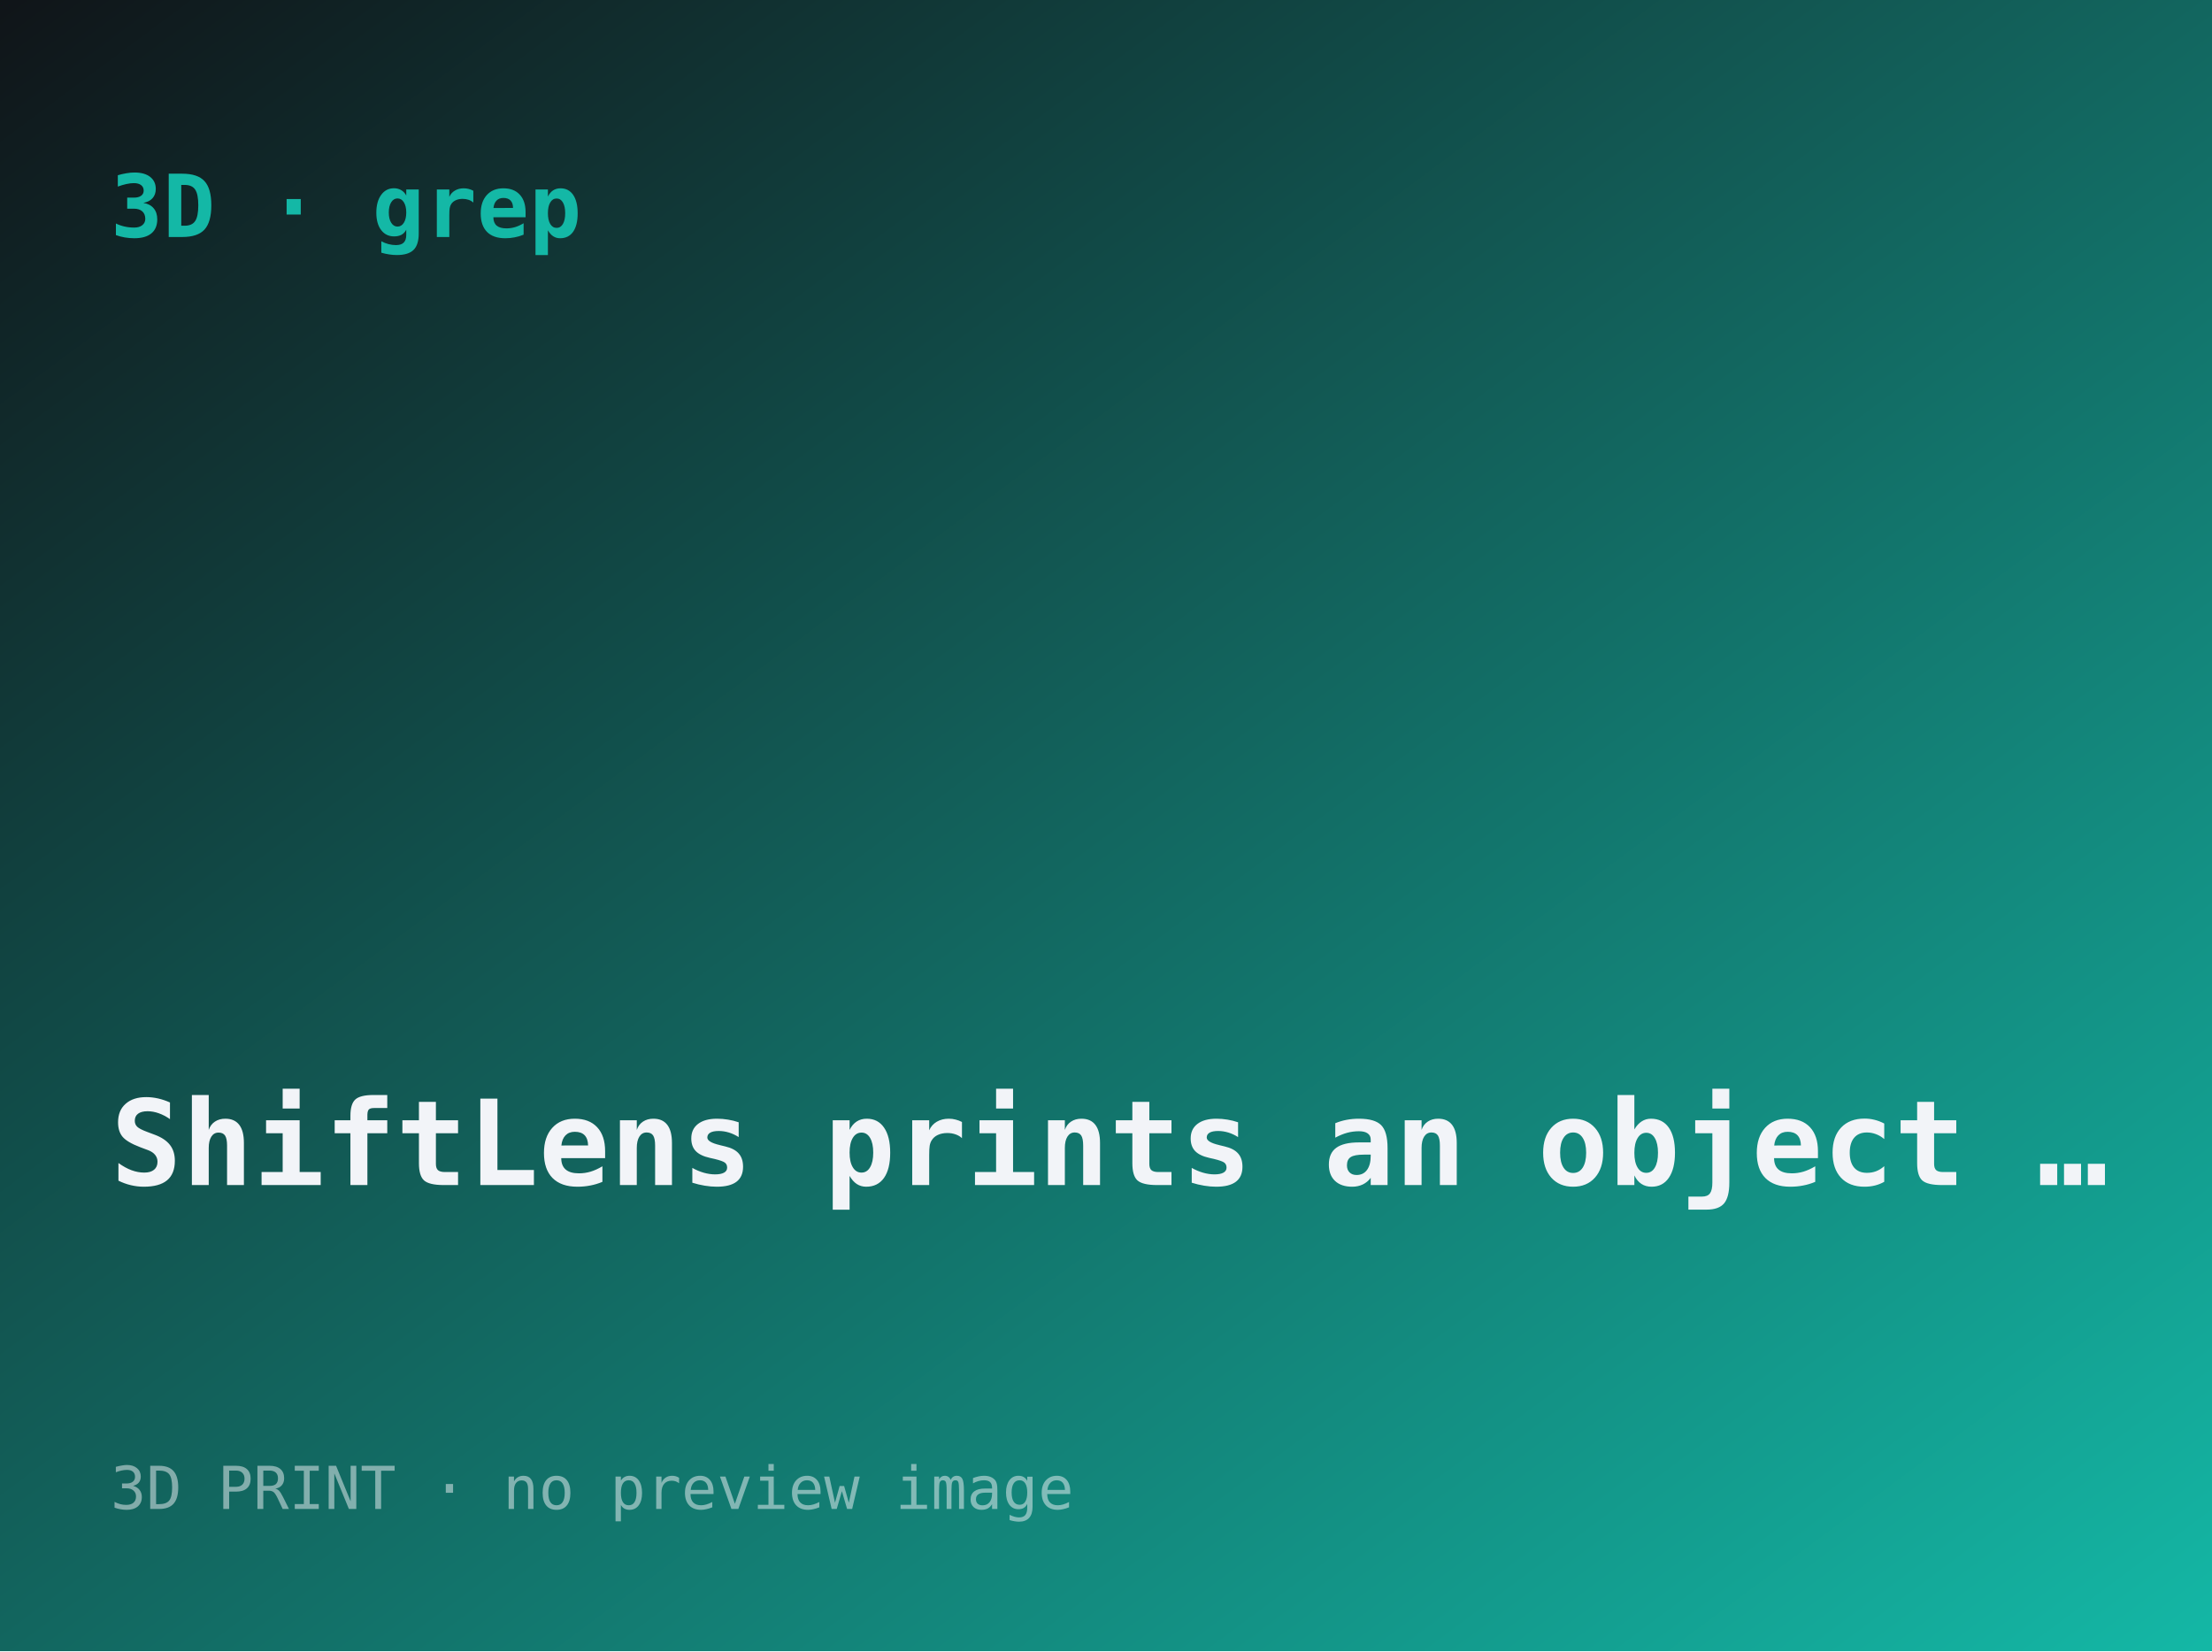
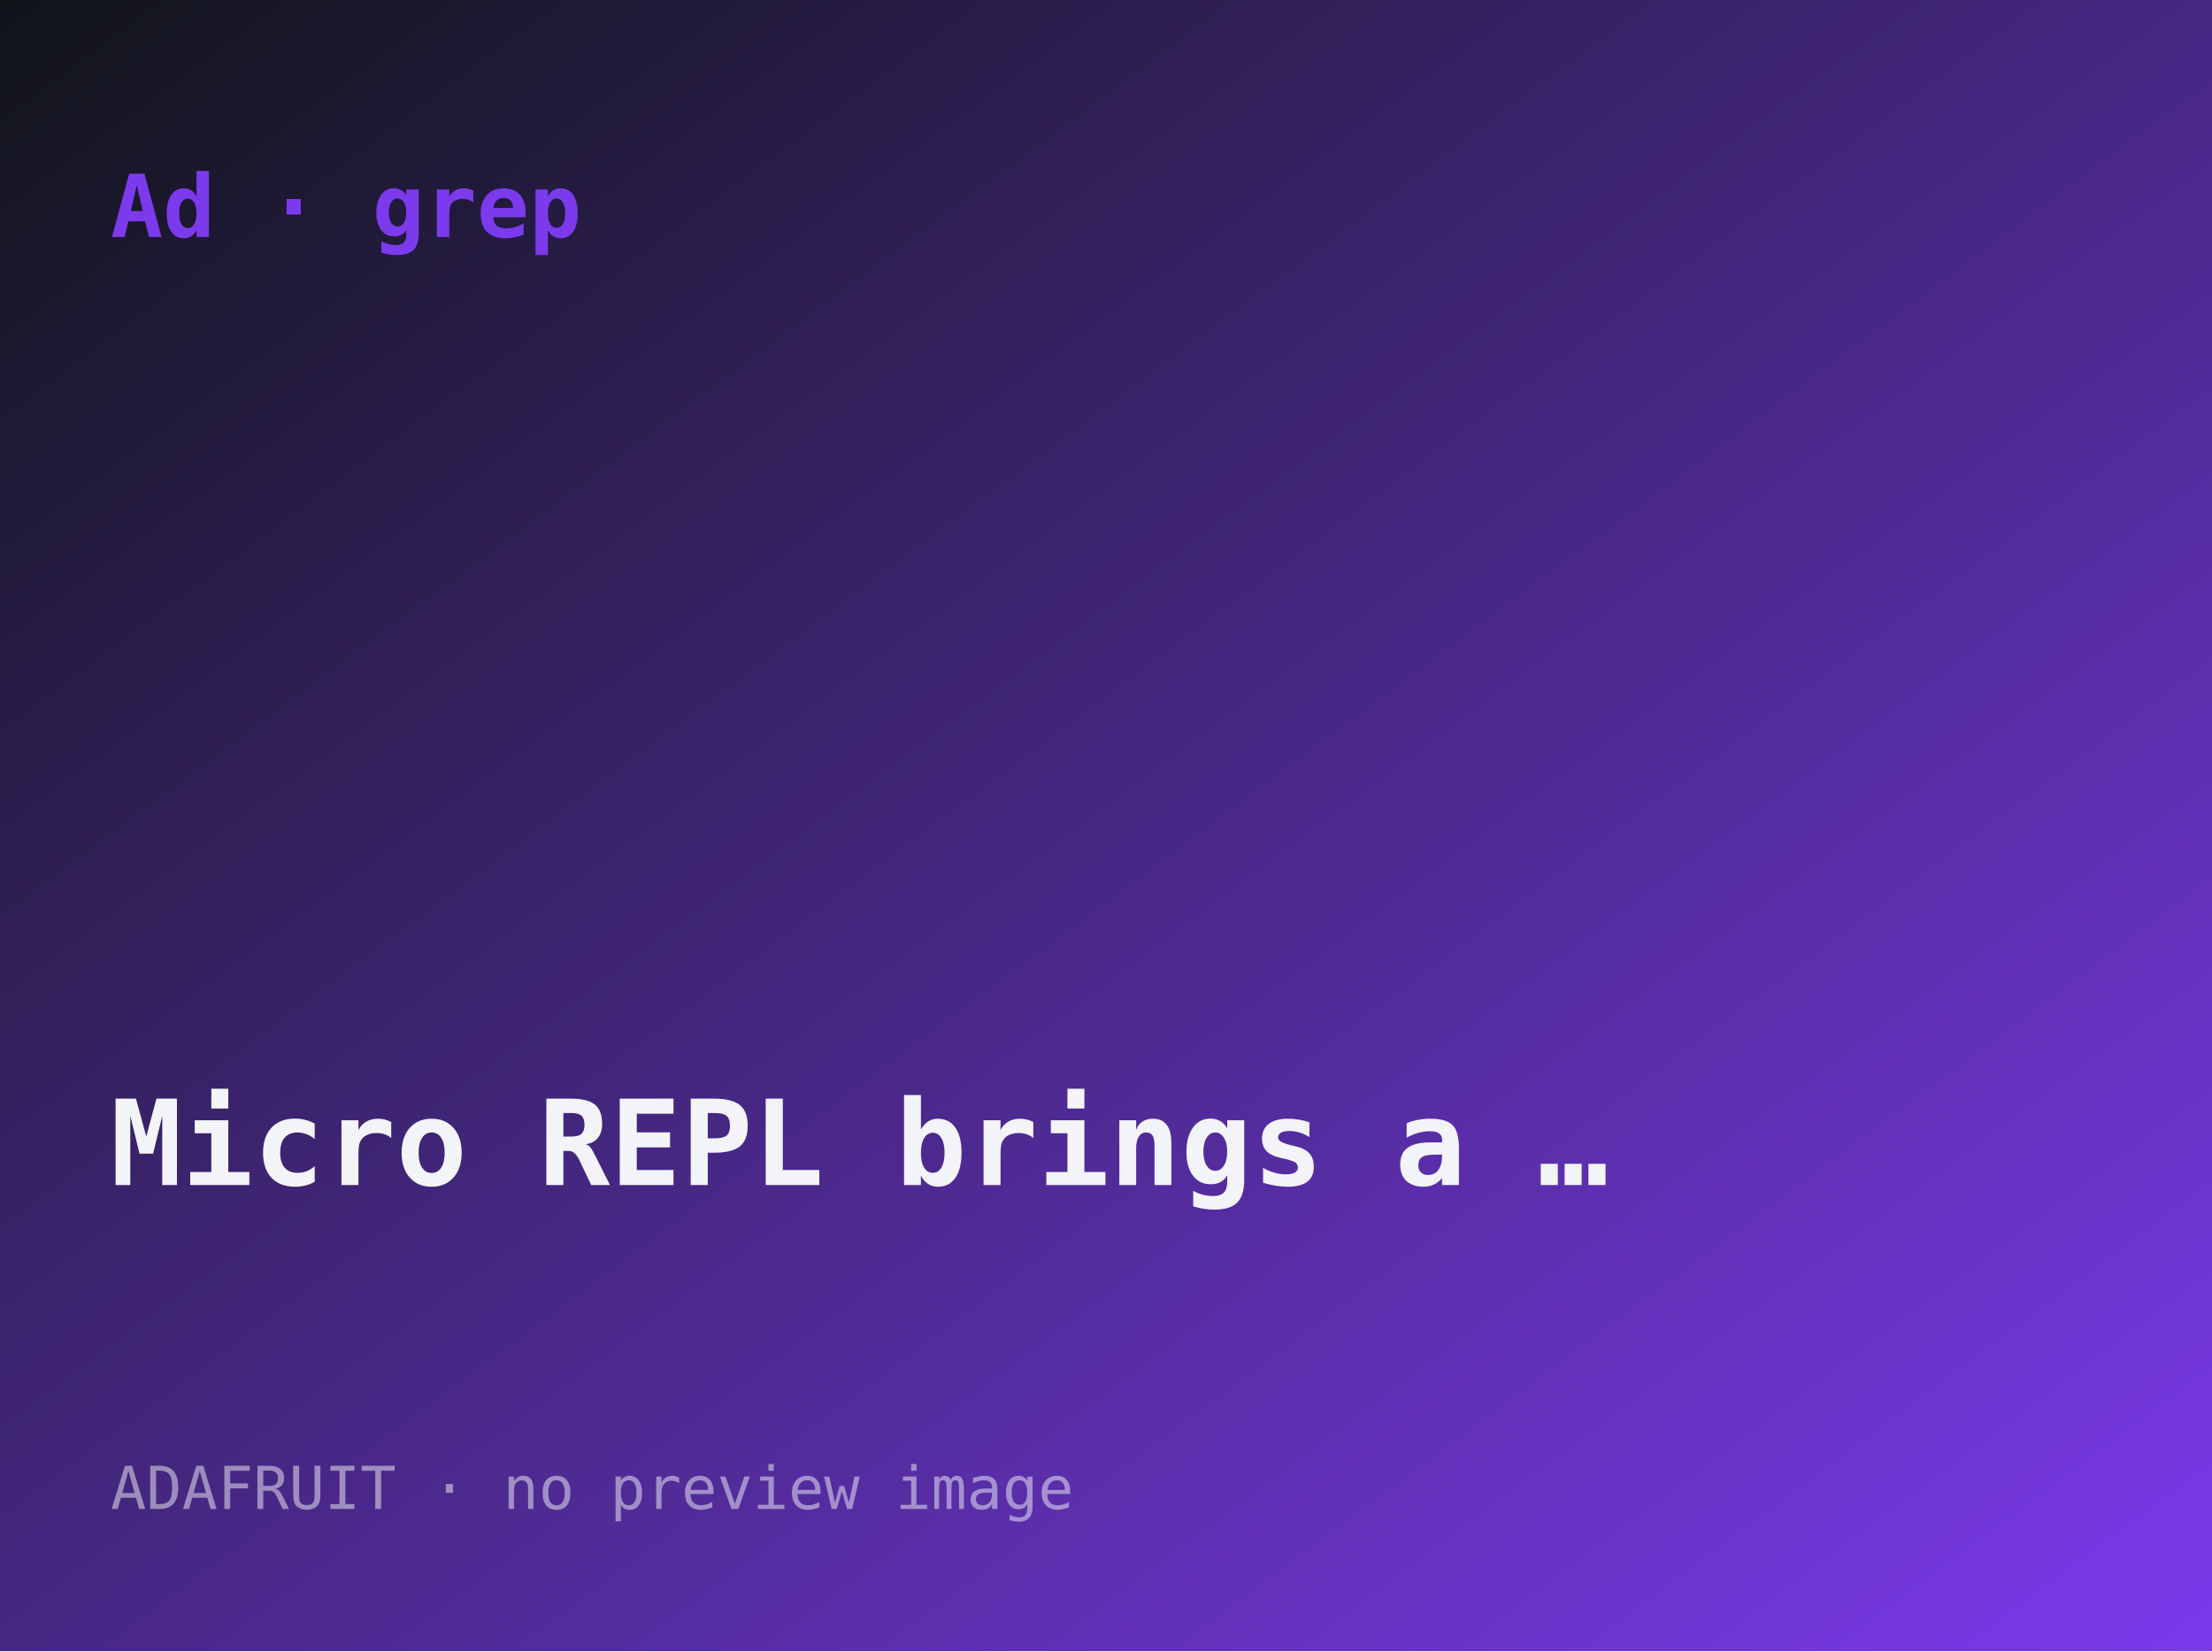
- <svg xmlns="http://www.w3.org/2000/svg" width="560" height="418" viewBox="0 0 560 418" role="img" aria-label="ShiftLens prints an object that changes its own appearance—without electronics">
+ <svg xmlns="http://www.w3.org/2000/svg" width="560" height="418" viewBox="0 0 560 418" role="img" aria-label="Micro REPL brings a cross-platform IDE to MicroPython boards">
  <defs>
    <linearGradient id="g" x1="0" y1="0" x2="1" y2="1">
      <stop offset="0" stop-color="#101418" />
-       <stop offset="1" stop-color="#14b8a6" />
+       <stop offset="1" stop-color="#7c3aed" />
    </linearGradient>
  </defs>
  <rect width="560" height="418" fill="url(#g)" />
-   <text x="28" y="60" font-family="ui-monospace,monospace" font-size="22" fill="#14b8a6" font-weight="700">3D · grep</text>
-   <text x="28" y="300" font-family="ui-monospace,monospace" font-size="30" fill="#f2f4f8" font-weight="600">ShiftLens prints an object …</text>
-   <text x="28" y="382" font-family="ui-monospace,monospace" font-size="15" fill="rgba(242,244,248,.5)">3D PRINT · no preview image</text>
+   <text x="28" y="60" font-family="ui-monospace,monospace" font-size="22" fill="#7c3aed" font-weight="700">Ad · grep</text>
+   <text x="28" y="300" font-family="ui-monospace,monospace" font-size="30" fill="#f2f4f8" font-weight="600">Micro REPL brings a …</text>
+   <text x="28" y="382" font-family="ui-monospace,monospace" font-size="15" fill="rgba(242,244,248,.5)">ADAFRUIT · no preview image</text>
</svg>
